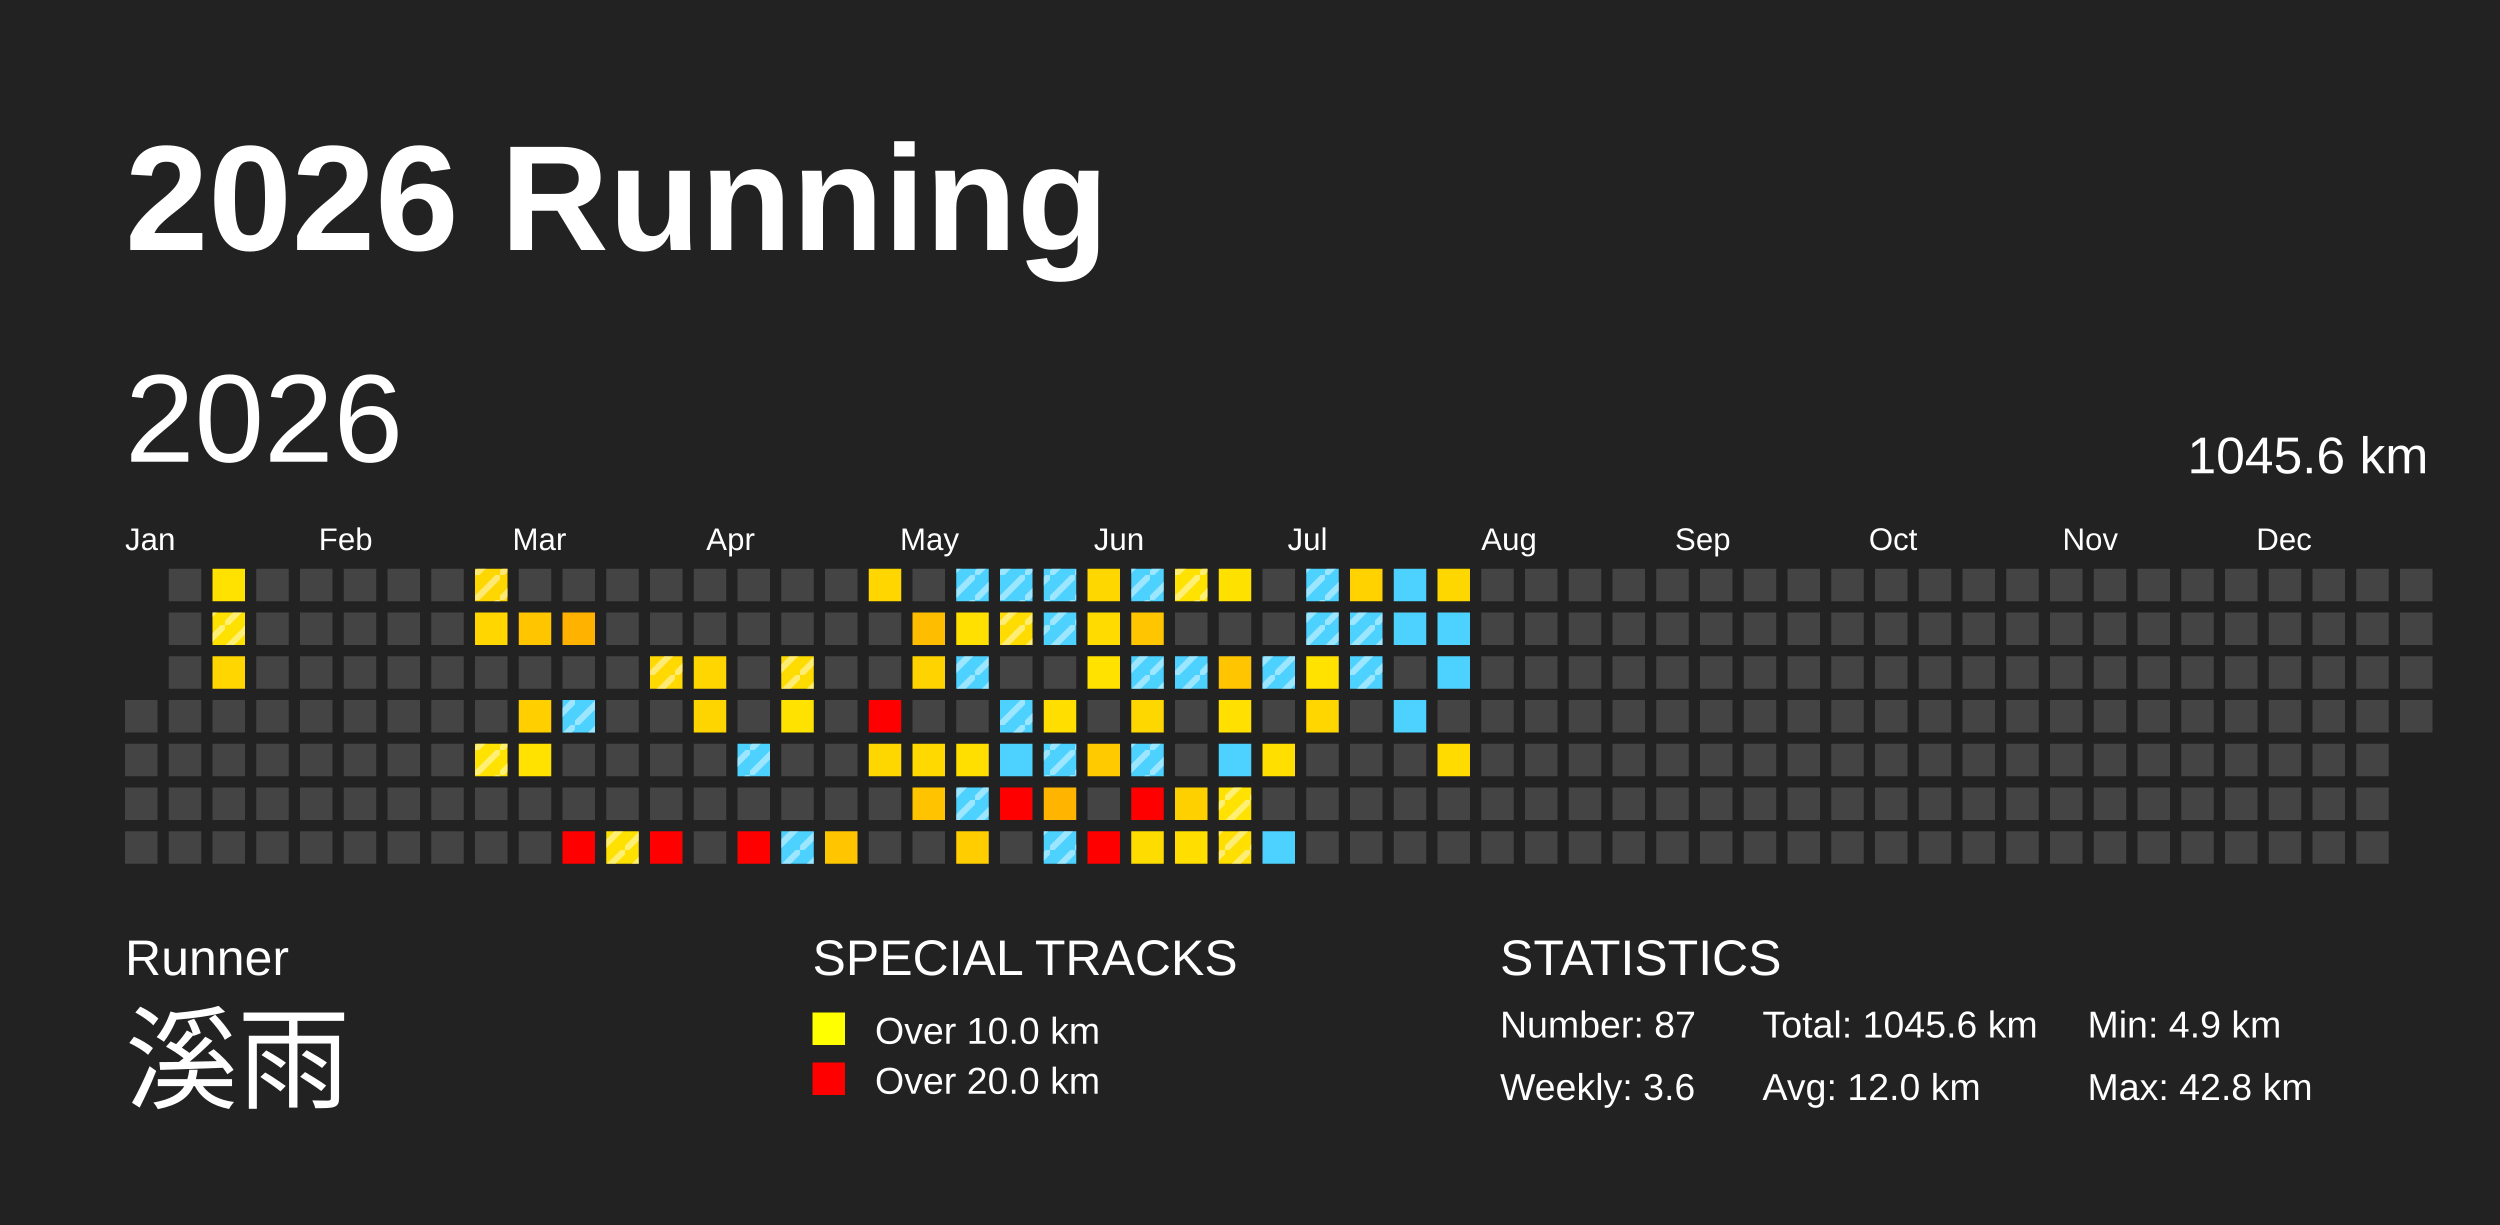
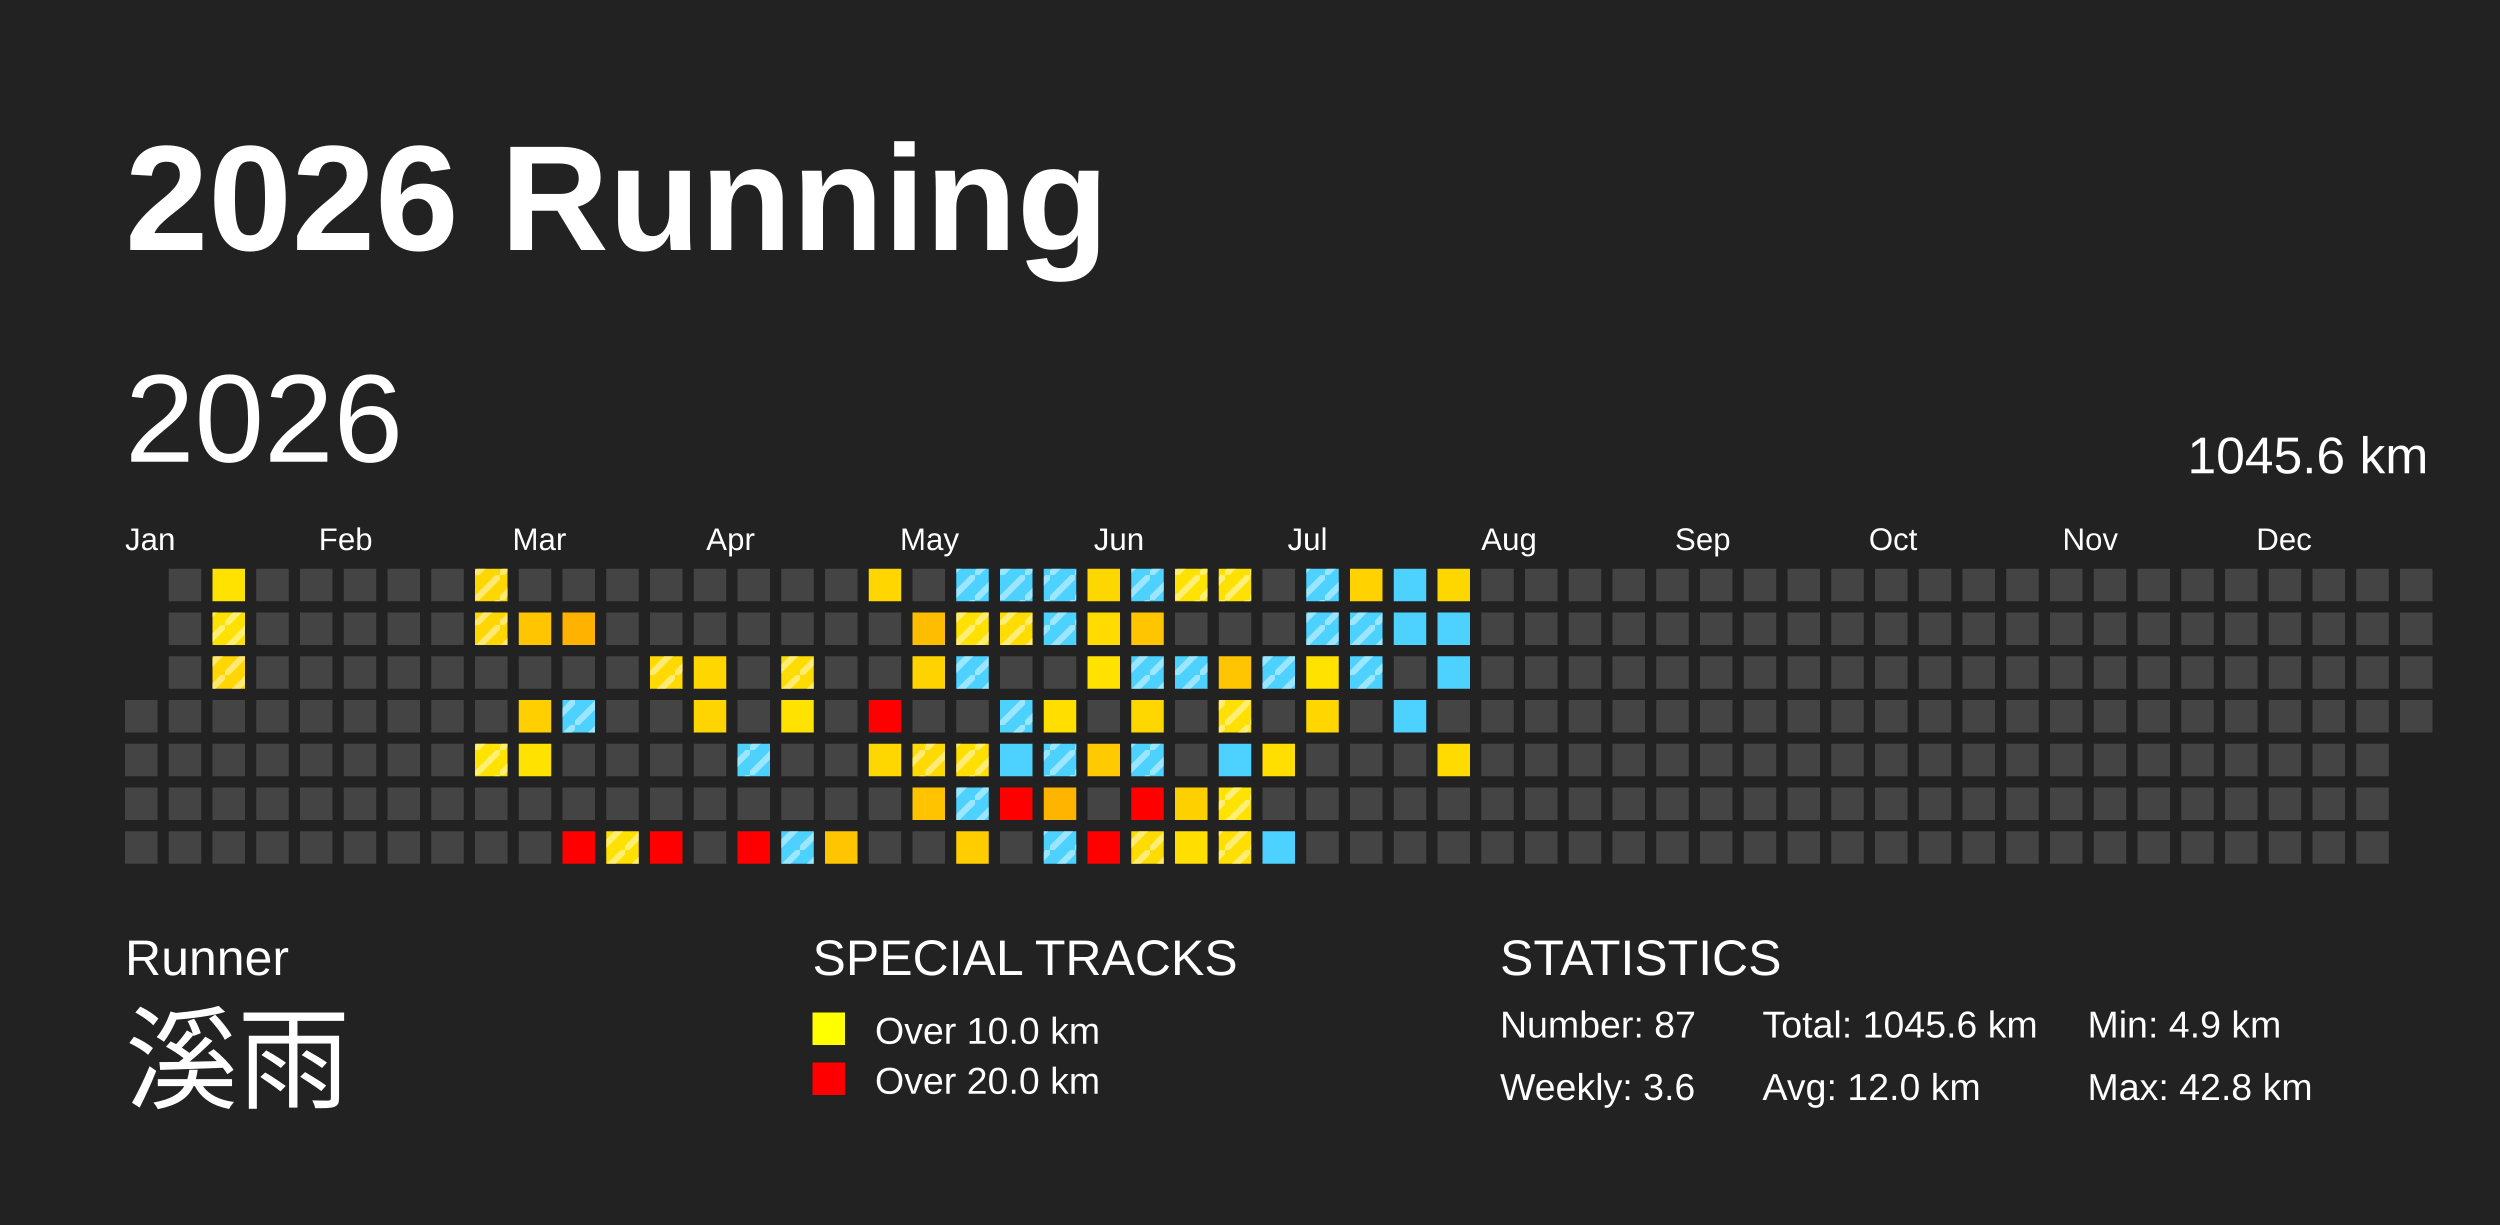
<svg xmlns="http://www.w3.org/2000/svg" baseProfile="full" height="98mm" version="1.1" viewBox="0,0,200,98" width="200mm">
  <defs>
    <pattern height="2" id="indoor-stripe" patternUnits="userSpaceOnUse" width="2">
      <line stroke="white" stroke-opacity="0.45" stroke-width="0.5" x1="0" x2="2" y1="2" y2="0" />
    </pattern>
  </defs>
  <rect fill="#222222" height="98" width="200" x="0" y="0" />
  <text fill="#FFFFFF" style="font-size:12px; font-family:Arial; font-weight:bold;" x="10" y="20">2026 Running</text>
  <text fill="#FFFFFF" style="font-size:4px; font-family:Arial" x="10" y="78">Runner</text>
  <text fill="#FFFFFF" style="font-size:9px; font-family:Arial" x="10" y="88">溪雨</text>
  <text fill="#FFFFFF" style="font-size:4px; font-family:Arial" x="65" y="78">SPECIAL TRACKS</text>
  <rect fill="yellow" height="2.6" width="2.6" x="65" y="81" />
  <text fill="#FFFFFF" style="font-size:3px; font-family:Arial" x="70" y="83.5">Over 10.0 km</text>
  <rect fill="red" height="2.6" width="2.6" x="65" y="85" />
  <text fill="#FFFFFF" style="font-size:3px; font-family:Arial" x="70" y="87.5">Over 20.0 km</text>
  <text fill="#FFFFFF" style="font-size:4px; font-family:Arial" x="120" y="78">STATISTICS</text>
  <text fill="#FFFFFF" style="font-size:3px; font-family:Arial" x="120" y="83">Number: 87</text>
  <text fill="#FFFFFF" style="font-size:3px; font-family:Arial" x="120" y="88">Weekly: 3.6</text>
  <text fill="#FFFFFF" style="font-size:3px; font-family:Arial" x="141" y="83">Total: 1045.6 km</text>
  <text fill="#FFFFFF" style="font-size:3px; font-family:Arial" x="141" y="88">Avg: 12.0 km</text>
  <text fill="#FFFFFF" style="font-size:3px; font-family:Arial" x="167" y="83">Min: 4.9 km</text>
  <text fill="#FFFFFF" style="font-size:3px; font-family:Arial" x="167" y="88">Max: 42.8 km</text>
  <text dominant-baseline="hanging" fill="#FFFFFF" style="font-size:10.0px; font-family:Arial;" x="10" y="30">2026</text>
  <text dominant-baseline="hanging" fill="#FFFFFF" style="font-size:4.125px; font-family:Arial;" x="175" y="35">1045.6 km</text>
  <text fill="#FFFFFF" style="font-size:2.5px; font-family:Arial" x="10.0" y="44">Jan</text>
  <text fill="#FFFFFF" style="font-size:2.5px; font-family:Arial" x="25.5" y="44">Feb</text>
  <text fill="#FFFFFF" style="font-size:2.5px; font-family:Arial" x="41.0" y="44">Mar</text>
  <text fill="#FFFFFF" style="font-size:2.5px; font-family:Arial" x="56.5" y="44">Apr</text>
  <text fill="#FFFFFF" style="font-size:2.5px; font-family:Arial" x="72.0" y="44">May</text>
  <text fill="#FFFFFF" style="font-size:2.5px; font-family:Arial" x="87.5" y="44">Jun</text>
  <text fill="#FFFFFF" style="font-size:2.5px; font-family:Arial" x="103.0" y="44">Jul</text>
  <text fill="#FFFFFF" style="font-size:2.5px; font-family:Arial" x="118.5" y="44">Aug</text>
  <text fill="#FFFFFF" style="font-size:2.5px; font-family:Arial" x="134.0" y="44">Sep</text>
  <text fill="#FFFFFF" style="font-size:2.5px; font-family:Arial" x="149.5" y="44">Oct</text>
  <text fill="#FFFFFF" style="font-size:2.5px; font-family:Arial" x="165.0" y="44">Nov</text>
  <text fill="#FFFFFF" style="font-size:2.5px; font-family:Arial" x="180.5" y="44">Dec</text>
  <rect fill="#444444" height="2.6" width="2.6" x="10.0" y="56.0" />
  <rect fill="#444444" height="2.6" width="2.6" x="10.0" y="59.5" />
  <rect fill="#444444" height="2.6" width="2.6" x="10.0" y="63.0" />
  <rect fill="#444444" height="2.6" width="2.6" x="10.0" y="66.5" />
  <rect fill="#444444" height="2.6" width="2.6" x="13.5" y="45.5" />
  <rect fill="#444444" height="2.6" width="2.6" x="13.5" y="49.0" />
  <rect fill="#444444" height="2.6" width="2.6" x="13.5" y="52.5" />
  <rect fill="#444444" height="2.6" width="2.6" x="13.5" y="56.0" />
  <rect fill="#444444" height="2.6" width="2.6" x="13.5" y="59.5" />
  <rect fill="#444444" height="2.6" width="2.6" x="13.5" y="63.0" />
  <rect fill="#444444" height="2.6" width="2.6" x="13.5" y="66.5" />
  <rect fill="#ffe200" height="2.6" width="2.6" x="17.0" y="45.5" />
  <rect fill="#ffe100" height="2.6" width="2.6" x="17.0" y="49.0" />
  <rect fill="url(#indoor-stripe)" height="2.6" style="pointer-events: none;" width="2.6" x="17.0" y="49.0" />
  <rect fill="#ffd600" height="2.6" width="2.6" x="17.0" y="52.5" />
+   <rect fill="url(#indoor-stripe)" height="2.6" style="pointer-events: none;" width="2.6" x="17.0" y="52.5" />
  <rect fill="#444444" height="2.6" width="2.6" x="17.0" y="56.0" />
  <rect fill="#444444" height="2.6" width="2.6" x="17.0" y="59.5" />
  <rect fill="#444444" height="2.6" width="2.6" x="17.0" y="63.0" />
  <rect fill="#444444" height="2.6" width="2.6" x="17.0" y="66.5" />
  <rect fill="#444444" height="2.6" width="2.6" x="20.5" y="45.5" />
  <rect fill="#444444" height="2.6" width="2.6" x="20.5" y="49.0" />
  <rect fill="#444444" height="2.6" width="2.6" x="20.5" y="52.5" />
  <rect fill="#444444" height="2.6" width="2.6" x="20.5" y="56.0" />
  <rect fill="#444444" height="2.6" width="2.6" x="20.5" y="59.5" />
  <rect fill="#444444" height="2.6" width="2.6" x="20.5" y="63.0" />
  <rect fill="#444444" height="2.6" width="2.6" x="20.5" y="66.5" />
  <rect fill="#444444" height="2.6" width="2.6" x="24.0" y="45.5" />
  <rect fill="#444444" height="2.6" width="2.6" x="24.0" y="49.0" />
  <rect fill="#444444" height="2.6" width="2.6" x="24.0" y="52.5" />
  <rect fill="#444444" height="2.6" width="2.6" x="24.0" y="56.0" />
  <rect fill="#444444" height="2.6" width="2.6" x="24.0" y="59.5" />
  <rect fill="#444444" height="2.6" width="2.6" x="24.0" y="63.0" />
  <rect fill="#444444" height="2.6" width="2.6" x="24.0" y="66.5" />
  <rect fill="#444444" height="2.6" width="2.6" x="27.5" y="45.5" />
  <rect fill="#444444" height="2.6" width="2.6" x="27.5" y="49.0" />
  <rect fill="#444444" height="2.6" width="2.6" x="27.5" y="52.5" />
  <rect fill="#444444" height="2.6" width="2.6" x="27.5" y="56.0" />
  <rect fill="#444444" height="2.6" width="2.6" x="27.5" y="59.5" />
  <rect fill="#444444" height="2.6" width="2.6" x="27.5" y="63.0" />
  <rect fill="#444444" height="2.6" width="2.6" x="27.5" y="66.5" />
  <rect fill="#444444" height="2.6" width="2.6" x="31.0" y="45.5" />
  <rect fill="#444444" height="2.6" width="2.6" x="31.0" y="49.0" />
  <rect fill="#444444" height="2.6" width="2.6" x="31.0" y="52.5" />
  <rect fill="#444444" height="2.6" width="2.6" x="31.0" y="56.0" />
  <rect fill="#444444" height="2.6" width="2.6" x="31.0" y="59.5" />
  <rect fill="#444444" height="2.6" width="2.6" x="31.0" y="63.0" />
  <rect fill="#444444" height="2.6" width="2.6" x="31.0" y="66.5" />
  <rect fill="#444444" height="2.6" width="2.6" x="34.5" y="45.5" />
  <rect fill="#444444" height="2.6" width="2.6" x="34.5" y="49.0" />
  <rect fill="#444444" height="2.6" width="2.6" x="34.5" y="52.5" />
  <rect fill="#444444" height="2.6" width="2.6" x="34.5" y="56.0" />
  <rect fill="#444444" height="2.6" width="2.6" x="34.5" y="59.5" />
  <rect fill="#444444" height="2.6" width="2.6" x="34.5" y="63.0" />
  <rect fill="#444444" height="2.6" width="2.6" x="34.5" y="66.5" />
  <rect fill="#ffd700" height="2.6" width="2.6" x="38.0" y="45.5" />
  <rect fill="url(#indoor-stripe)" height="2.6" style="pointer-events: none;" width="2.6" x="38.0" y="45.5" />
  <rect fill="#ffd600" height="2.6" width="2.6" x="38.0" y="49.0" />
+   <rect fill="url(#indoor-stripe)" height="2.6" style="pointer-events: none;" width="2.6" x="38.0" y="49.0" />
  <rect fill="#444444" height="2.6" width="2.6" x="38.0" y="52.5" />
  <rect fill="#444444" height="2.6" width="2.6" x="38.0" y="56.0" />
  <rect fill="#ffe200" height="2.6" width="2.6" x="38.0" y="59.5" />
  <rect fill="url(#indoor-stripe)" height="2.6" style="pointer-events: none;" width="2.6" x="38.0" y="59.5" />
  <rect fill="#444444" height="2.6" width="2.6" x="38.0" y="63.0" />
  <rect fill="#444444" height="2.6" width="2.6" x="38.0" y="66.5" />
  <rect fill="#444444" height="2.6" width="2.6" x="41.5" y="45.5" />
  <rect fill="#ffc600" height="2.6" width="2.6" x="41.5" y="49.0" />
  <rect fill="#444444" height="2.6" width="2.6" x="41.5" y="52.5" />
  <rect fill="#ffcf00" height="2.6" width="2.6" x="41.5" y="56.0" />
  <rect fill="#ffe200" height="2.6" width="2.6" x="41.5" y="59.5" />
  <rect fill="#444444" height="2.6" width="2.6" x="41.5" y="63.0" />
  <rect fill="#444444" height="2.6" width="2.6" x="41.5" y="66.5" />
  <rect fill="#444444" height="2.6" width="2.6" x="45.0" y="45.5" />
  <rect fill="#ffb200" height="2.6" width="2.6" x="45.0" y="49.0" />
  <rect fill="#444444" height="2.6" width="2.6" x="45.0" y="52.5" />
  <rect fill="#4dd2ff" height="2.6" width="2.6" x="45.0" y="56.0" />
  <rect fill="url(#indoor-stripe)" height="2.6" style="pointer-events: none;" width="2.6" x="45.0" y="56.0" />
  <rect fill="#444444" height="2.6" width="2.6" x="45.0" y="59.5" />
  <rect fill="#444444" height="2.6" width="2.6" x="45.0" y="63.0" />
  <rect fill="red" height="2.6" width="2.6" x="45.0" y="66.5" />
  <rect fill="#444444" height="2.6" width="2.6" x="48.5" y="45.5" />
  <rect fill="#444444" height="2.6" width="2.6" x="48.5" y="49.0" />
  <rect fill="#444444" height="2.6" width="2.6" x="48.5" y="52.5" />
  <rect fill="#444444" height="2.6" width="2.6" x="48.5" y="56.0" />
  <rect fill="#444444" height="2.6" width="2.6" x="48.5" y="59.5" />
  <rect fill="#444444" height="2.6" width="2.6" x="48.5" y="63.0" />
  <rect fill="#ffe100" height="2.6" width="2.6" x="48.5" y="66.5" />
  <rect fill="url(#indoor-stripe)" height="2.6" style="pointer-events: none;" width="2.6" x="48.5" y="66.5" />
  <rect fill="#444444" height="2.6" width="2.6" x="52.0" y="45.5" />
  <rect fill="#444444" height="2.6" width="2.6" x="52.0" y="49.0" />
  <rect fill="#ffd900" height="2.6" width="2.6" x="52.0" y="52.5" />
  <rect fill="url(#indoor-stripe)" height="2.6" style="pointer-events: none;" width="2.6" x="52.0" y="52.5" />
  <rect fill="#444444" height="2.6" width="2.6" x="52.0" y="56.0" />
  <rect fill="#444444" height="2.6" width="2.6" x="52.0" y="59.5" />
  <rect fill="#444444" height="2.6" width="2.6" x="52.0" y="63.0" />
  <rect fill="red" height="2.6" width="2.6" x="52.0" y="66.5" />
  <rect fill="#444444" height="2.6" width="2.6" x="55.5" y="45.5" />
  <rect fill="#444444" height="2.6" width="2.6" x="55.5" y="49.0" />
  <rect fill="#ffd600" height="2.6" width="2.6" x="55.5" y="52.5" />
  <rect fill="#ffd500" height="2.6" width="2.6" x="55.5" y="56.0" />
  <rect fill="#444444" height="2.6" width="2.6" x="55.5" y="59.5" />
  <rect fill="#444444" height="2.6" width="2.6" x="55.5" y="63.0" />
  <rect fill="#444444" height="2.6" width="2.6" x="55.5" y="66.5" />
  <rect fill="#444444" height="2.6" width="2.6" x="59.0" y="45.5" />
  <rect fill="#444444" height="2.6" width="2.6" x="59.0" y="49.0" />
  <rect fill="#444444" height="2.6" width="2.6" x="59.0" y="52.5" />
  <rect fill="#444444" height="2.6" width="2.6" x="59.0" y="56.0" />
  <rect fill="#4dd2ff" height="2.6" width="2.6" x="59.0" y="59.5" />
  <rect fill="url(#indoor-stripe)" height="2.6" style="pointer-events: none;" width="2.6" x="59.0" y="59.5" />
  <rect fill="#444444" height="2.6" width="2.6" x="59.0" y="63.0" />
  <rect fill="red" height="2.6" width="2.6" x="59.0" y="66.5" />
  <rect fill="#444444" height="2.6" width="2.6" x="62.5" y="45.5" />
  <rect fill="#444444" height="2.6" width="2.6" x="62.5" y="49.0" />
  <rect fill="#ffdc00" height="2.6" width="2.6" x="62.5" y="52.5" />
  <rect fill="url(#indoor-stripe)" height="2.6" style="pointer-events: none;" width="2.6" x="62.5" y="52.5" />
  <rect fill="#ffe200" height="2.6" width="2.6" x="62.5" y="56.0" />
  <rect fill="#444444" height="2.6" width="2.6" x="62.5" y="59.5" />
  <rect fill="#444444" height="2.6" width="2.6" x="62.5" y="63.0" />
  <rect fill="#4dd2ff" height="2.6" width="2.6" x="62.5" y="66.5" />
  <rect fill="url(#indoor-stripe)" height="2.6" style="pointer-events: none;" width="2.6" x="62.5" y="66.5" />
  <rect fill="#444444" height="2.6" width="2.6" x="66.0" y="45.5" />
  <rect fill="#444444" height="2.6" width="2.6" x="66.0" y="49.0" />
  <rect fill="#444444" height="2.6" width="2.6" x="66.0" y="52.5" />
  <rect fill="#444444" height="2.6" width="2.6" x="66.0" y="56.0" />
  <rect fill="#444444" height="2.6" width="2.6" x="66.0" y="59.5" />
  <rect fill="#444444" height="2.6" width="2.6" x="66.0" y="63.0" />
  <rect fill="#ffc600" height="2.6" width="2.6" x="66.0" y="66.5" />
  <rect fill="#ffd600" height="2.6" width="2.6" x="69.5" y="45.5" />
  <rect fill="#444444" height="2.6" width="2.6" x="69.5" y="49.0" />
  <rect fill="#444444" height="2.6" width="2.6" x="69.5" y="52.5" />
  <rect fill="red" height="2.6" width="2.6" x="69.5" y="56.0" />
  <rect fill="#ffd700" height="2.6" width="2.6" x="69.5" y="59.5" />
  <rect fill="#444444" height="2.6" width="2.6" x="69.5" y="63.0" />
  <rect fill="#444444" height="2.6" width="2.6" x="69.5" y="66.5" />
  <rect fill="#444444" height="2.6" width="2.6" x="73.0" y="45.5" />
  <rect fill="#ffbd00" height="2.6" width="2.6" x="73.0" y="49.0" />
  <rect fill="#ffd300" height="2.6" width="2.6" x="73.0" y="52.5" />
  <rect fill="#444444" height="2.6" width="2.6" x="73.0" y="56.0" />
  <rect fill="#ffd900" height="2.6" width="2.6" x="73.0" y="59.5" />
+   <rect fill="url(#indoor-stripe)" height="2.6" style="pointer-events: none;" width="2.6" x="73.0" y="59.5" />
  <rect fill="#ffc300" height="2.6" width="2.6" x="73.0" y="63.0" />
  <rect fill="#444444" height="2.6" width="2.6" x="73.0" y="66.5" />
  <rect fill="#4dd2ff" height="2.6" width="2.6" x="76.5" y="45.5" />
  <rect fill="url(#indoor-stripe)" height="2.6" style="pointer-events: none;" width="2.6" x="76.5" y="45.5" />
  <rect fill="#ffe000" height="2.6" width="2.6" x="76.5" y="49.0" />
+   <rect fill="url(#indoor-stripe)" height="2.6" style="pointer-events: none;" width="2.6" x="76.5" y="49.0" />
  <rect fill="#4dd2ff" height="2.6" width="2.6" x="76.5" y="52.5" />
  <rect fill="url(#indoor-stripe)" height="2.6" style="pointer-events: none;" width="2.6" x="76.5" y="52.5" />
  <rect fill="#444444" height="2.6" width="2.6" x="76.5" y="56.0" />
  <rect fill="#ffdf00" height="2.6" width="2.6" x="76.5" y="59.5" />
+   <rect fill="url(#indoor-stripe)" height="2.6" style="pointer-events: none;" width="2.6" x="76.5" y="59.5" />
  <rect fill="#4dd2ff" height="2.6" width="2.6" x="76.5" y="63.0" />
  <rect fill="url(#indoor-stripe)" height="2.6" style="pointer-events: none;" width="2.6" x="76.5" y="63.0" />
  <rect fill="#ffcd00" height="2.6" width="2.6" x="76.5" y="66.5" />
  <rect fill="#4dd2ff" height="2.6" width="2.6" x="80.0" y="45.5" />
  <rect fill="url(#indoor-stripe)" height="2.6" style="pointer-events: none;" width="2.6" x="80.0" y="45.5" />
  <rect fill="#ffdc00" height="2.6" width="2.6" x="80.0" y="49.0" />
  <rect fill="url(#indoor-stripe)" height="2.6" style="pointer-events: none;" width="2.6" x="80.0" y="49.0" />
  <rect fill="#444444" height="2.6" width="2.6" x="80.0" y="52.5" />
  <rect fill="#4dd2ff" height="2.6" width="2.6" x="80.0" y="56.0" />
  <rect fill="url(#indoor-stripe)" height="2.6" style="pointer-events: none;" width="2.6" x="80.0" y="56.0" />
  <rect fill="#4dd2ff" height="2.6" width="2.6" x="80.0" y="59.5" />
  <rect fill="red" height="2.6" width="2.6" x="80.0" y="63.0" />
  <rect fill="#444444" height="2.6" width="2.6" x="80.0" y="66.5" />
  <rect fill="#4dd2ff" height="2.6" width="2.6" x="83.5" y="45.5" />
  <rect fill="url(#indoor-stripe)" height="2.6" style="pointer-events: none;" width="2.6" x="83.5" y="45.5" />
  <rect fill="#4dd2ff" height="2.6" width="2.6" x="83.5" y="49.0" />
  <rect fill="url(#indoor-stripe)" height="2.6" style="pointer-events: none;" width="2.6" x="83.5" y="49.0" />
  <rect fill="#444444" height="2.6" width="2.6" x="83.5" y="52.5" />
  <rect fill="#ffde00" height="2.6" width="2.6" x="83.5" y="56.0" />
  <rect fill="#4dd2ff" height="2.6" width="2.6" x="83.5" y="59.5" />
  <rect fill="url(#indoor-stripe)" height="2.6" style="pointer-events: none;" width="2.6" x="83.5" y="59.5" />
  <rect fill="#ffb400" height="2.6" width="2.6" x="83.5" y="63.0" />
  <rect fill="#4dd2ff" height="2.6" width="2.6" x="83.5" y="66.5" />
  <rect fill="url(#indoor-stripe)" height="2.6" style="pointer-events: none;" width="2.6" x="83.5" y="66.5" />
  <rect fill="#ffd700" height="2.6" width="2.6" x="87.0" y="45.5" />
  <rect fill="#ffdb00" height="2.6" width="2.6" x="87.0" y="49.0" />
  <rect fill="#ffe200" height="2.6" width="2.6" x="87.0" y="52.5" />
  <rect fill="#444444" height="2.6" width="2.6" x="87.0" y="56.0" />
  <rect fill="#ffcb00" height="2.6" width="2.6" x="87.0" y="59.5" />
  <rect fill="#444444" height="2.6" width="2.6" x="87.0" y="63.0" />
  <rect fill="red" height="2.6" width="2.6" x="87.0" y="66.5" />
  <rect fill="#4dd2ff" height="2.6" width="2.6" x="90.5" y="45.5" />
  <rect fill="url(#indoor-stripe)" height="2.6" style="pointer-events: none;" width="2.6" x="90.5" y="45.5" />
  <rect fill="#ffc500" height="2.6" width="2.6" x="90.5" y="49.0" />
  <rect fill="#4dd2ff" height="2.6" width="2.6" x="90.5" y="52.5" />
  <rect fill="url(#indoor-stripe)" height="2.6" style="pointer-events: none;" width="2.6" x="90.5" y="52.5" />
  <rect fill="#ffd700" height="2.6" width="2.6" x="90.5" y="56.0" />
  <rect fill="#4dd2ff" height="2.6" width="2.6" x="90.5" y="59.5" />
  <rect fill="url(#indoor-stripe)" height="2.6" style="pointer-events: none;" width="2.6" x="90.5" y="59.5" />
  <rect fill="red" height="2.6" width="2.6" x="90.5" y="63.0" />
  <rect fill="#ffdc00" height="2.6" width="2.6" x="90.5" y="66.5" />
+   <rect fill="url(#indoor-stripe)" height="2.6" style="pointer-events: none;" width="2.6" x="90.5" y="66.5" />
  <rect fill="#ffe200" height="2.6" width="2.6" x="94.0" y="45.5" />
  <rect fill="url(#indoor-stripe)" height="2.6" style="pointer-events: none;" width="2.6" x="94.0" y="45.5" />
  <rect fill="#444444" height="2.6" width="2.6" x="94.0" y="49.0" />
  <rect fill="#4dd2ff" height="2.6" width="2.6" x="94.0" y="52.5" />
  <rect fill="url(#indoor-stripe)" height="2.6" style="pointer-events: none;" width="2.6" x="94.0" y="52.5" />
  <rect fill="#444444" height="2.6" width="2.6" x="94.0" y="56.0" />
  <rect fill="#444444" height="2.6" width="2.6" x="94.0" y="59.5" />
  <rect fill="#ffd000" height="2.6" width="2.6" x="94.0" y="63.0" />
  <rect fill="#ffde00" height="2.6" width="2.6" x="94.0" y="66.5" />
  <rect fill="#ffe100" height="2.6" width="2.6" x="97.5" y="45.5" />
+   <rect fill="url(#indoor-stripe)" height="2.6" style="pointer-events: none;" width="2.6" x="97.5" y="45.5" />
  <rect fill="#444444" height="2.6" width="2.6" x="97.5" y="49.0" />
  <rect fill="#ffc500" height="2.6" width="2.6" x="97.5" y="52.5" />
  <rect fill="#ffe000" height="2.6" width="2.6" x="97.5" y="56.0" />
+   <rect fill="url(#indoor-stripe)" height="2.6" style="pointer-events: none;" width="2.6" x="97.5" y="56.0" />
  <rect fill="#4dd2ff" height="2.6" width="2.6" x="97.5" y="59.5" />
  <rect fill="#ffe200" height="2.6" width="2.6" x="97.5" y="63.0" />
  <rect fill="url(#indoor-stripe)" height="2.6" style="pointer-events: none;" width="2.6" x="97.5" y="63.0" />
  <rect fill="#ffdf00" height="2.6" width="2.6" x="97.5" y="66.5" />
  <rect fill="url(#indoor-stripe)" height="2.6" style="pointer-events: none;" width="2.6" x="97.5" y="66.5" />
  <rect fill="#444444" height="2.6" width="2.6" x="101.0" y="45.5" />
  <rect fill="#444444" height="2.6" width="2.6" x="101.0" y="49.0" />
  <rect fill="#4dd2ff" height="2.6" width="2.6" x="101.0" y="52.5" />
  <rect fill="url(#indoor-stripe)" height="2.6" style="pointer-events: none;" width="2.6" x="101.0" y="52.5" />
  <rect fill="#444444" height="2.6" width="2.6" x="101.0" y="56.0" />
  <rect fill="#ffdf00" height="2.6" width="2.6" x="101.0" y="59.5" />
  <rect fill="#444444" height="2.6" width="2.6" x="101.0" y="63.0" />
  <rect fill="#4dd2ff" height="2.6" width="2.6" x="101.0" y="66.5" />
  <rect fill="#4dd2ff" height="2.6" width="2.6" x="104.5" y="45.5" />
  <rect fill="url(#indoor-stripe)" height="2.6" style="pointer-events: none;" width="2.6" x="104.5" y="45.5" />
  <rect fill="#4dd2ff" height="2.6" width="2.6" x="104.5" y="49.0" />
  <rect fill="url(#indoor-stripe)" height="2.6" style="pointer-events: none;" width="2.6" x="104.5" y="49.0" />
  <rect fill="#ffe200" height="2.6" width="2.6" x="104.5" y="52.5" />
  <rect fill="#ffd600" height="2.6" width="2.6" x="104.5" y="56.0" />
  <rect fill="#444444" height="2.6" width="2.6" x="104.5" y="59.5" />
  <rect fill="#444444" height="2.6" width="2.6" x="104.5" y="63.0" />
  <rect fill="#444444" height="2.6" width="2.6" x="104.5" y="66.5" />
  <rect fill="#ffd200" height="2.6" width="2.6" x="108.0" y="45.5" />
  <rect fill="#4dd2ff" height="2.6" width="2.6" x="108.0" y="49.0" />
  <rect fill="url(#indoor-stripe)" height="2.6" style="pointer-events: none;" width="2.6" x="108.0" y="49.0" />
  <rect fill="#4dd2ff" height="2.6" width="2.6" x="108.0" y="52.5" />
  <rect fill="url(#indoor-stripe)" height="2.6" style="pointer-events: none;" width="2.6" x="108.0" y="52.5" />
  <rect fill="#444444" height="2.6" width="2.6" x="108.0" y="56.0" />
  <rect fill="#444444" height="2.6" width="2.6" x="108.0" y="59.5" />
  <rect fill="#444444" height="2.6" width="2.6" x="108.0" y="63.0" />
  <rect fill="#444444" height="2.6" width="2.6" x="108.0" y="66.5" />
  <rect fill="#4dd2ff" height="2.6" width="2.6" x="111.5" y="45.5" />
  <rect fill="#4dd2ff" height="2.6" width="2.6" x="111.5" y="49.0" />
  <rect fill="#444444" height="2.6" width="2.6" x="111.5" y="52.5" />
  <rect fill="#4dd2ff" height="2.6" width="2.6" x="111.5" y="56.0" />
  <rect fill="#444444" height="2.6" width="2.6" x="111.5" y="59.5" />
  <rect fill="#444444" height="2.6" width="2.6" x="111.5" y="63.0" />
  <rect fill="#444444" height="2.6" width="2.6" x="111.5" y="66.5" />
  <rect fill="#ffd700" height="2.6" width="2.6" x="115.0" y="45.5" />
  <rect fill="#4dd2ff" height="2.6" width="2.6" x="115.0" y="49.0" />
  <rect fill="#4dd2ff" height="2.6" width="2.6" x="115.0" y="52.5" />
  <rect fill="#444444" height="2.6" width="2.6" x="115.0" y="56.0" />
  <rect fill="#ffdb00" height="2.6" width="2.6" x="115.0" y="59.5" />
  <rect fill="#444444" height="2.6" width="2.6" x="115.0" y="63.0" />
  <rect fill="#444444" height="2.6" width="2.6" x="115.0" y="66.5" />
  <rect fill="#444444" height="2.6" width="2.6" x="118.5" y="45.5" />
  <rect fill="#444444" height="2.6" width="2.6" x="118.5" y="49.0" />
  <rect fill="#444444" height="2.6" width="2.6" x="118.5" y="52.5" />
  <rect fill="#444444" height="2.6" width="2.6" x="118.5" y="56.0" />
  <rect fill="#444444" height="2.6" width="2.6" x="118.5" y="59.5" />
  <rect fill="#444444" height="2.6" width="2.6" x="118.5" y="63.0" />
  <rect fill="#444444" height="2.6" width="2.6" x="118.5" y="66.5" />
  <rect fill="#444444" height="2.6" width="2.6" x="122.0" y="45.5" />
  <rect fill="#444444" height="2.6" width="2.6" x="122.0" y="49.0" />
  <rect fill="#444444" height="2.6" width="2.6" x="122.0" y="52.5" />
  <rect fill="#444444" height="2.6" width="2.6" x="122.0" y="56.0" />
  <rect fill="#444444" height="2.6" width="2.6" x="122.0" y="59.5" />
  <rect fill="#444444" height="2.6" width="2.6" x="122.0" y="63.0" />
  <rect fill="#444444" height="2.6" width="2.6" x="122.0" y="66.5" />
  <rect fill="#444444" height="2.6" width="2.6" x="125.5" y="45.5" />
  <rect fill="#444444" height="2.6" width="2.6" x="125.5" y="49.0" />
  <rect fill="#444444" height="2.6" width="2.6" x="125.5" y="52.5" />
  <rect fill="#444444" height="2.6" width="2.6" x="125.5" y="56.0" />
  <rect fill="#444444" height="2.6" width="2.6" x="125.5" y="59.5" />
  <rect fill="#444444" height="2.6" width="2.6" x="125.5" y="63.0" />
  <rect fill="#444444" height="2.6" width="2.6" x="125.5" y="66.5" />
  <rect fill="#444444" height="2.6" width="2.6" x="129.0" y="45.5" />
  <rect fill="#444444" height="2.6" width="2.6" x="129.0" y="49.0" />
  <rect fill="#444444" height="2.6" width="2.6" x="129.0" y="52.5" />
  <rect fill="#444444" height="2.6" width="2.6" x="129.0" y="56.0" />
  <rect fill="#444444" height="2.6" width="2.6" x="129.0" y="59.5" />
  <rect fill="#444444" height="2.6" width="2.6" x="129.0" y="63.0" />
  <rect fill="#444444" height="2.6" width="2.6" x="129.0" y="66.5" />
  <rect fill="#444444" height="2.6" width="2.6" x="132.5" y="45.5" />
  <rect fill="#444444" height="2.6" width="2.6" x="132.5" y="49.0" />
  <rect fill="#444444" height="2.6" width="2.6" x="132.5" y="52.5" />
  <rect fill="#444444" height="2.6" width="2.6" x="132.5" y="56.0" />
  <rect fill="#444444" height="2.6" width="2.6" x="132.5" y="59.5" />
  <rect fill="#444444" height="2.6" width="2.6" x="132.5" y="63.0" />
  <rect fill="#444444" height="2.6" width="2.6" x="132.5" y="66.5" />
  <rect fill="#444444" height="2.6" width="2.6" x="136.0" y="45.5" />
  <rect fill="#444444" height="2.6" width="2.6" x="136.0" y="49.0" />
  <rect fill="#444444" height="2.6" width="2.6" x="136.0" y="52.5" />
  <rect fill="#444444" height="2.6" width="2.6" x="136.0" y="56.0" />
  <rect fill="#444444" height="2.6" width="2.6" x="136.0" y="59.5" />
  <rect fill="#444444" height="2.6" width="2.6" x="136.0" y="63.0" />
  <rect fill="#444444" height="2.6" width="2.6" x="136.0" y="66.5" />
  <rect fill="#444444" height="2.6" width="2.6" x="139.5" y="45.5" />
  <rect fill="#444444" height="2.6" width="2.6" x="139.5" y="49.0" />
  <rect fill="#444444" height="2.6" width="2.6" x="139.5" y="52.5" />
  <rect fill="#444444" height="2.6" width="2.6" x="139.5" y="56.0" />
  <rect fill="#444444" height="2.6" width="2.6" x="139.5" y="59.5" />
  <rect fill="#444444" height="2.6" width="2.6" x="139.5" y="63.0" />
  <rect fill="#444444" height="2.6" width="2.6" x="139.5" y="66.5" />
  <rect fill="#444444" height="2.6" width="2.6" x="143.0" y="45.5" />
  <rect fill="#444444" height="2.6" width="2.6" x="143.0" y="49.0" />
  <rect fill="#444444" height="2.6" width="2.6" x="143.0" y="52.5" />
  <rect fill="#444444" height="2.6" width="2.6" x="143.0" y="56.0" />
  <rect fill="#444444" height="2.6" width="2.6" x="143.0" y="59.5" />
  <rect fill="#444444" height="2.6" width="2.6" x="143.0" y="63.0" />
  <rect fill="#444444" height="2.6" width="2.6" x="143.0" y="66.5" />
  <rect fill="#444444" height="2.6" width="2.6" x="146.5" y="45.5" />
  <rect fill="#444444" height="2.6" width="2.6" x="146.5" y="49.0" />
  <rect fill="#444444" height="2.6" width="2.6" x="146.5" y="52.5" />
  <rect fill="#444444" height="2.6" width="2.6" x="146.5" y="56.0" />
  <rect fill="#444444" height="2.6" width="2.6" x="146.5" y="59.5" />
  <rect fill="#444444" height="2.6" width="2.6" x="146.5" y="63.0" />
  <rect fill="#444444" height="2.6" width="2.6" x="146.5" y="66.5" />
  <rect fill="#444444" height="2.6" width="2.6" x="150.0" y="45.5" />
  <rect fill="#444444" height="2.6" width="2.6" x="150.0" y="49.0" />
  <rect fill="#444444" height="2.6" width="2.6" x="150.0" y="52.5" />
  <rect fill="#444444" height="2.6" width="2.6" x="150.0" y="56.0" />
  <rect fill="#444444" height="2.6" width="2.6" x="150.0" y="59.5" />
  <rect fill="#444444" height="2.6" width="2.6" x="150.0" y="63.0" />
  <rect fill="#444444" height="2.6" width="2.6" x="150.0" y="66.5" />
  <rect fill="#444444" height="2.6" width="2.6" x="153.5" y="45.5" />
  <rect fill="#444444" height="2.6" width="2.6" x="153.5" y="49.0" />
  <rect fill="#444444" height="2.6" width="2.6" x="153.5" y="52.5" />
  <rect fill="#444444" height="2.6" width="2.6" x="153.5" y="56.0" />
  <rect fill="#444444" height="2.6" width="2.6" x="153.5" y="59.5" />
  <rect fill="#444444" height="2.6" width="2.6" x="153.5" y="63.0" />
  <rect fill="#444444" height="2.6" width="2.6" x="153.5" y="66.5" />
  <rect fill="#444444" height="2.6" width="2.6" x="157.0" y="45.5" />
  <rect fill="#444444" height="2.6" width="2.6" x="157.0" y="49.0" />
  <rect fill="#444444" height="2.6" width="2.6" x="157.0" y="52.5" />
  <rect fill="#444444" height="2.6" width="2.6" x="157.0" y="56.0" />
  <rect fill="#444444" height="2.6" width="2.6" x="157.0" y="59.5" />
  <rect fill="#444444" height="2.6" width="2.6" x="157.0" y="63.0" />
  <rect fill="#444444" height="2.6" width="2.6" x="157.0" y="66.5" />
  <rect fill="#444444" height="2.6" width="2.6" x="160.5" y="45.5" />
  <rect fill="#444444" height="2.6" width="2.6" x="160.5" y="49.0" />
  <rect fill="#444444" height="2.6" width="2.6" x="160.5" y="52.5" />
  <rect fill="#444444" height="2.6" width="2.6" x="160.5" y="56.0" />
  <rect fill="#444444" height="2.6" width="2.6" x="160.5" y="59.5" />
  <rect fill="#444444" height="2.6" width="2.6" x="160.5" y="63.0" />
  <rect fill="#444444" height="2.6" width="2.6" x="160.5" y="66.5" />
  <rect fill="#444444" height="2.6" width="2.6" x="164.0" y="45.5" />
  <rect fill="#444444" height="2.6" width="2.6" x="164.0" y="49.0" />
  <rect fill="#444444" height="2.6" width="2.6" x="164.0" y="52.5" />
  <rect fill="#444444" height="2.6" width="2.6" x="164.0" y="56.0" />
  <rect fill="#444444" height="2.6" width="2.6" x="164.0" y="59.5" />
  <rect fill="#444444" height="2.6" width="2.6" x="164.0" y="63.0" />
  <rect fill="#444444" height="2.6" width="2.6" x="164.0" y="66.5" />
  <rect fill="#444444" height="2.6" width="2.6" x="167.5" y="45.5" />
  <rect fill="#444444" height="2.6" width="2.6" x="167.5" y="49.0" />
  <rect fill="#444444" height="2.6" width="2.6" x="167.5" y="52.5" />
  <rect fill="#444444" height="2.6" width="2.6" x="167.5" y="56.0" />
  <rect fill="#444444" height="2.6" width="2.6" x="167.5" y="59.5" />
  <rect fill="#444444" height="2.6" width="2.6" x="167.5" y="63.0" />
  <rect fill="#444444" height="2.6" width="2.6" x="167.5" y="66.5" />
  <rect fill="#444444" height="2.6" width="2.6" x="171.0" y="45.5" />
  <rect fill="#444444" height="2.6" width="2.6" x="171.0" y="49.0" />
  <rect fill="#444444" height="2.6" width="2.6" x="171.0" y="52.5" />
  <rect fill="#444444" height="2.6" width="2.6" x="171.0" y="56.0" />
  <rect fill="#444444" height="2.6" width="2.6" x="171.0" y="59.5" />
  <rect fill="#444444" height="2.6" width="2.6" x="171.0" y="63.0" />
  <rect fill="#444444" height="2.6" width="2.6" x="171.0" y="66.5" />
  <rect fill="#444444" height="2.6" width="2.6" x="174.5" y="45.5" />
  <rect fill="#444444" height="2.6" width="2.6" x="174.5" y="49.0" />
  <rect fill="#444444" height="2.6" width="2.6" x="174.5" y="52.5" />
  <rect fill="#444444" height="2.6" width="2.6" x="174.5" y="56.0" />
  <rect fill="#444444" height="2.6" width="2.6" x="174.5" y="59.5" />
  <rect fill="#444444" height="2.6" width="2.6" x="174.5" y="63.0" />
  <rect fill="#444444" height="2.6" width="2.6" x="174.5" y="66.5" />
  <rect fill="#444444" height="2.6" width="2.6" x="178.0" y="45.5" />
  <rect fill="#444444" height="2.6" width="2.6" x="178.0" y="49.0" />
  <rect fill="#444444" height="2.6" width="2.6" x="178.0" y="52.5" />
  <rect fill="#444444" height="2.6" width="2.6" x="178.0" y="56.0" />
  <rect fill="#444444" height="2.6" width="2.6" x="178.0" y="59.5" />
  <rect fill="#444444" height="2.6" width="2.6" x="178.0" y="63.0" />
  <rect fill="#444444" height="2.6" width="2.6" x="178.0" y="66.5" />
  <rect fill="#444444" height="2.6" width="2.6" x="181.5" y="45.5" />
  <rect fill="#444444" height="2.6" width="2.6" x="181.5" y="49.0" />
  <rect fill="#444444" height="2.6" width="2.6" x="181.5" y="52.5" />
  <rect fill="#444444" height="2.6" width="2.6" x="181.5" y="56.0" />
  <rect fill="#444444" height="2.6" width="2.6" x="181.5" y="59.5" />
  <rect fill="#444444" height="2.6" width="2.6" x="181.5" y="63.0" />
  <rect fill="#444444" height="2.6" width="2.6" x="181.5" y="66.5" />
  <rect fill="#444444" height="2.6" width="2.6" x="185.0" y="45.5" />
  <rect fill="#444444" height="2.6" width="2.6" x="185.0" y="49.0" />
  <rect fill="#444444" height="2.6" width="2.6" x="185.0" y="52.5" />
  <rect fill="#444444" height="2.6" width="2.6" x="185.0" y="56.0" />
  <rect fill="#444444" height="2.6" width="2.6" x="185.0" y="59.5" />
  <rect fill="#444444" height="2.6" width="2.6" x="185.0" y="63.0" />
  <rect fill="#444444" height="2.6" width="2.6" x="185.0" y="66.5" />
  <rect fill="#444444" height="2.6" width="2.6" x="188.5" y="45.5" />
  <rect fill="#444444" height="2.6" width="2.6" x="188.5" y="49.0" />
  <rect fill="#444444" height="2.6" width="2.6" x="188.5" y="52.5" />
  <rect fill="#444444" height="2.6" width="2.6" x="188.5" y="56.0" />
  <rect fill="#444444" height="2.6" width="2.6" x="188.5" y="59.5" />
  <rect fill="#444444" height="2.6" width="2.6" x="188.5" y="63.0" />
  <rect fill="#444444" height="2.6" width="2.6" x="188.5" y="66.5" />
  <rect fill="#444444" height="2.6" width="2.6" x="192.0" y="45.5" />
  <rect fill="#444444" height="2.6" width="2.6" x="192.0" y="49.0" />
  <rect fill="#444444" height="2.6" width="2.6" x="192.0" y="52.5" />
  <rect fill="#444444" height="2.6" width="2.6" x="192.0" y="56.0" />
</svg>
